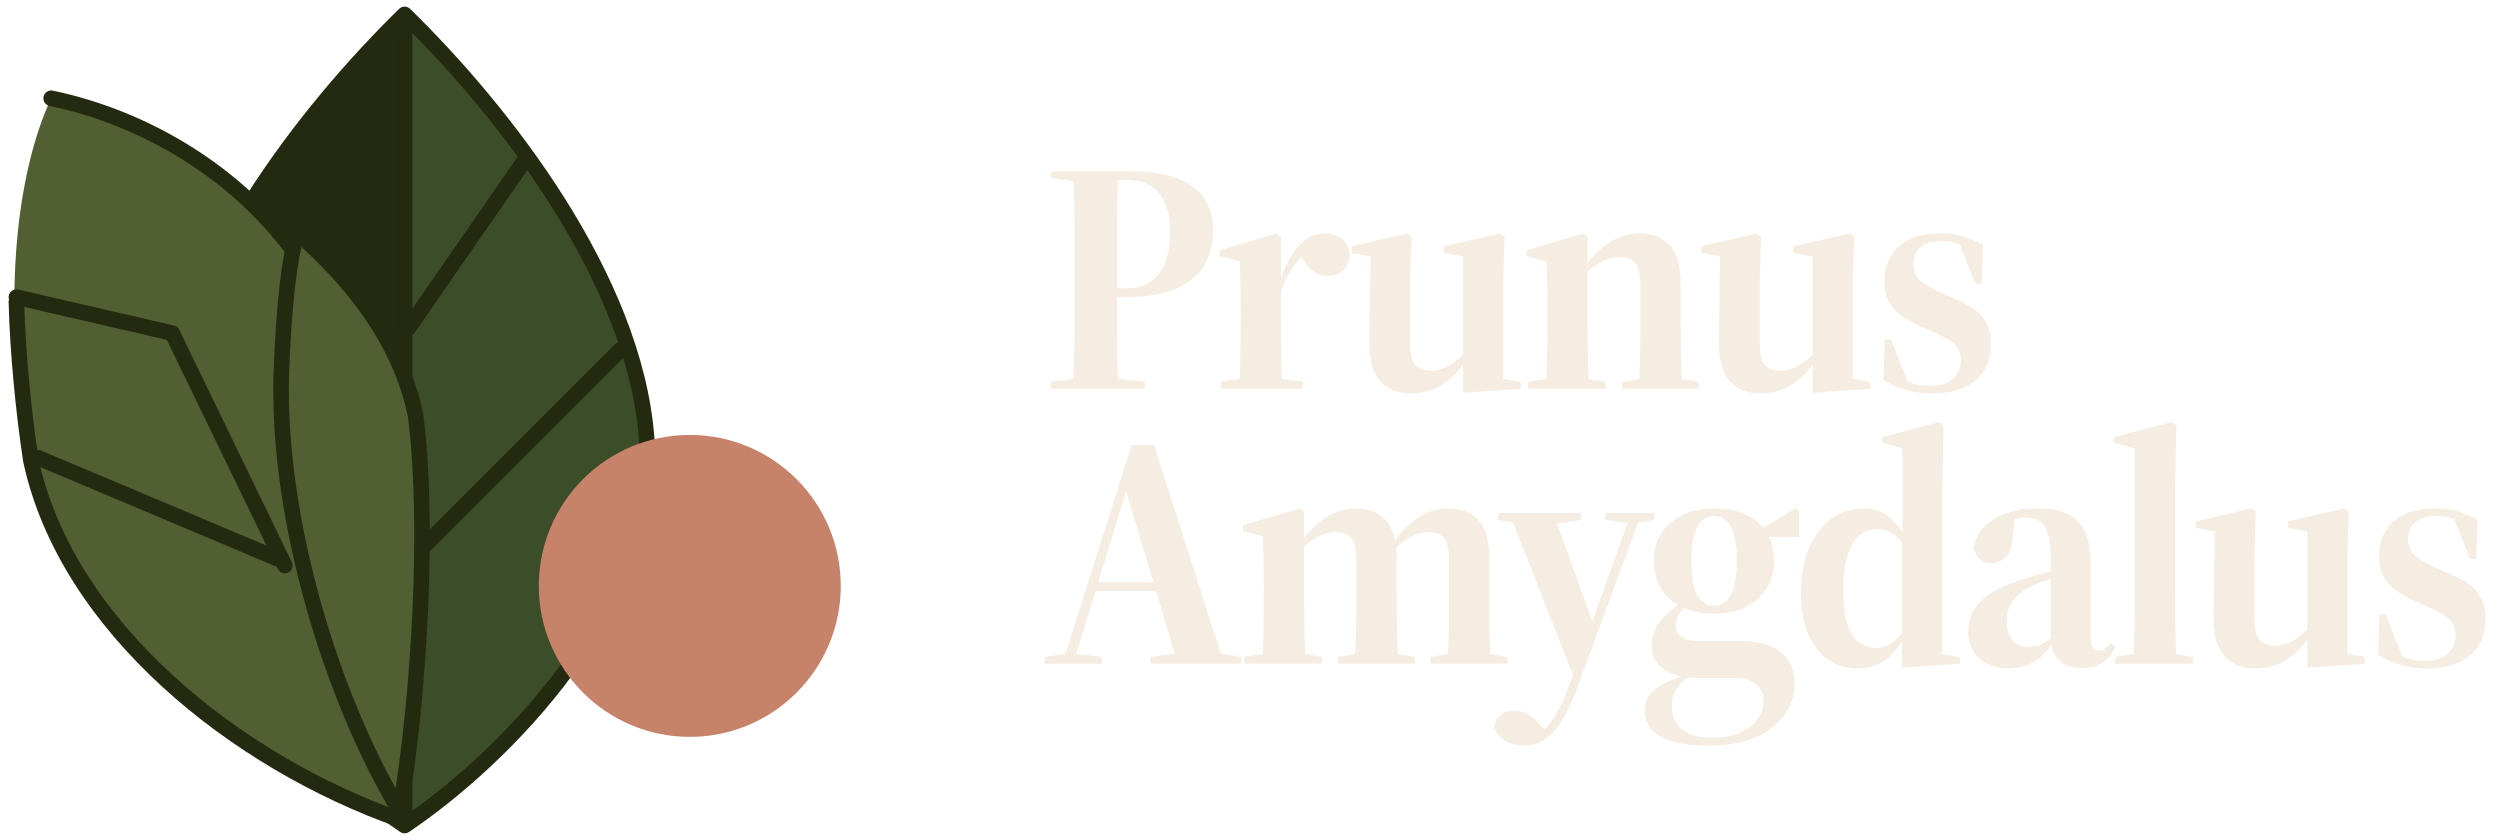
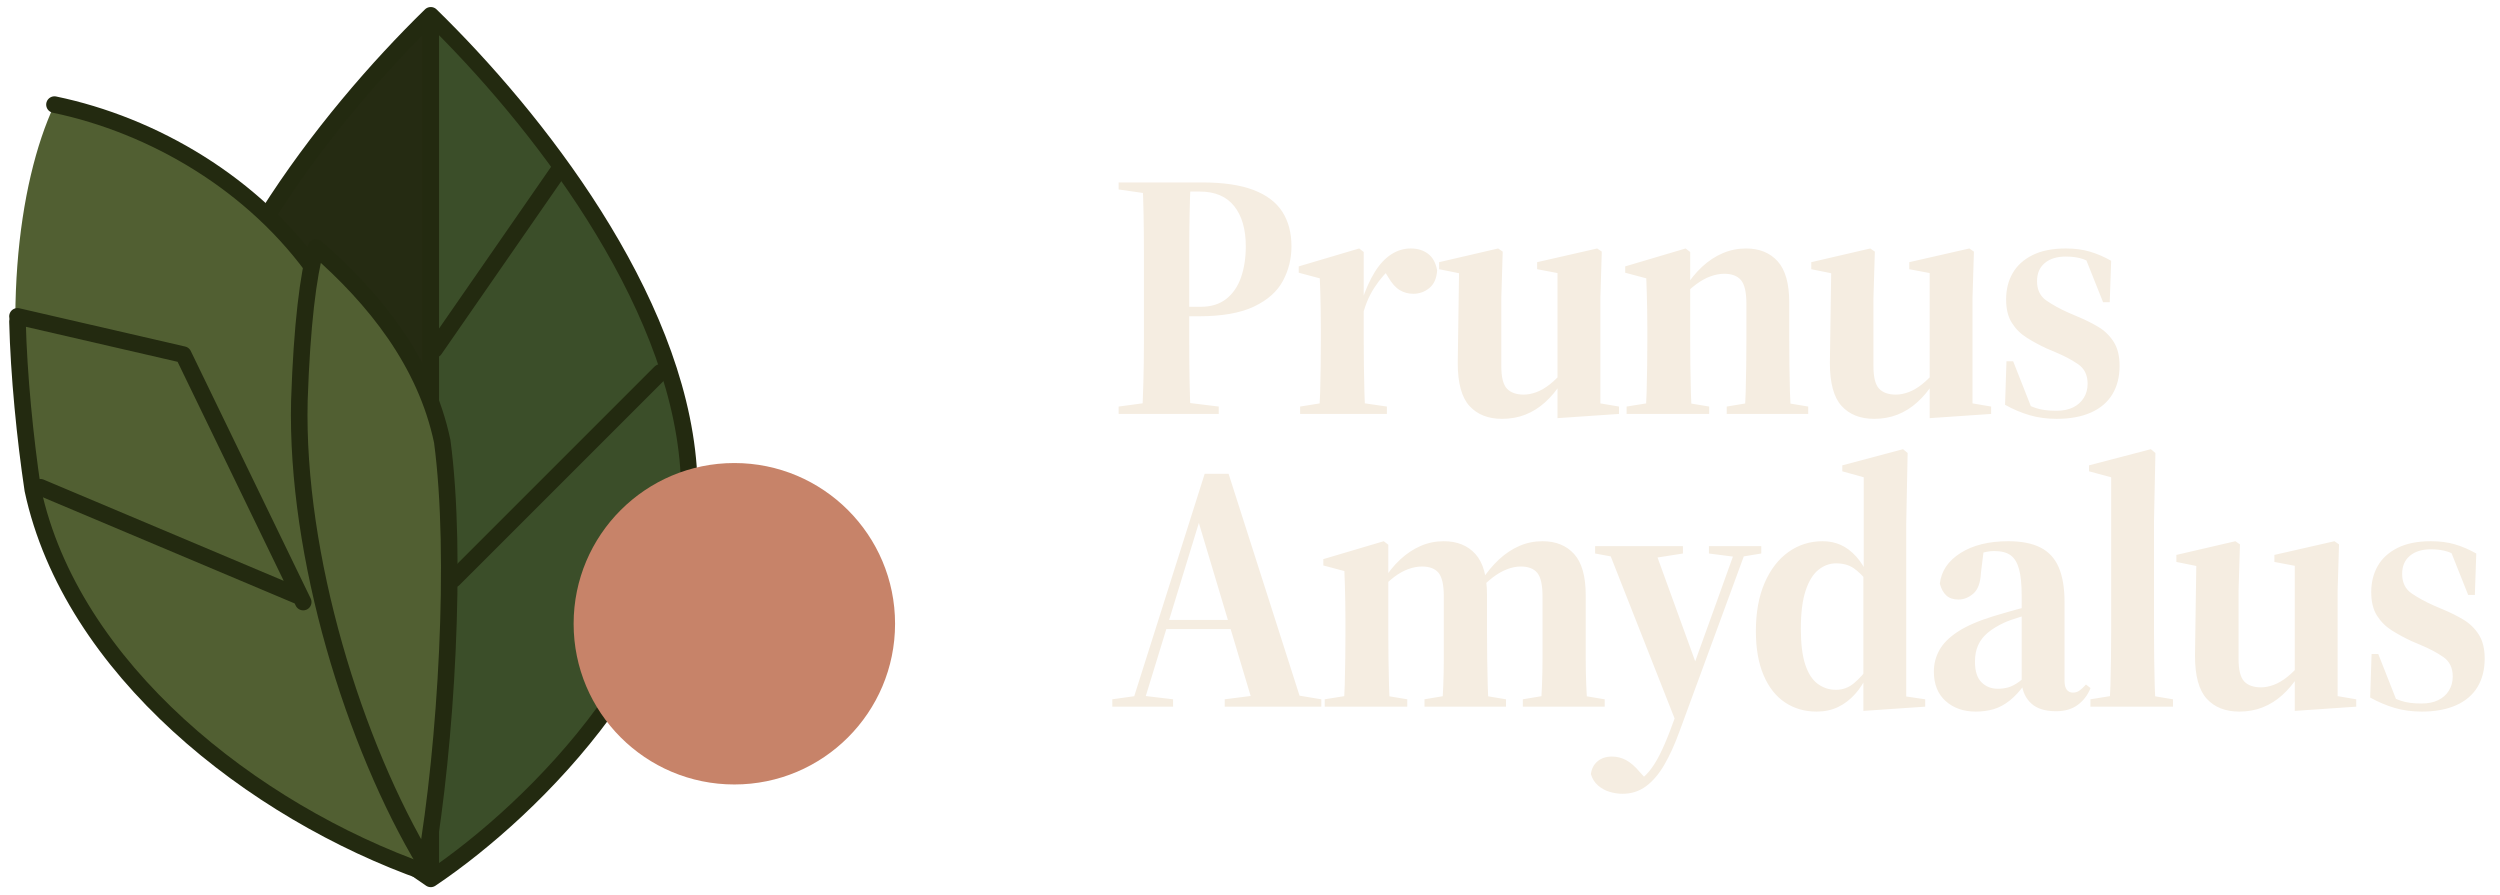
- <svg xmlns="http://www.w3.org/2000/svg" viewBox="47.43 15.33 695.51 233.66">
+ <svg xmlns="http://www.w3.org/2000/svg" viewBox="47.43 15.33 653.31 233.66">
  <g transform="translate(30 10) scale(.33333)">
    <path d="M390 705C472 650 602 520 592 382C582 248 472 108 390 28C308 108 198 248 188 382C178 520 308 650 390 705Z" fill="#3b4e29" />
    <path d="M390 705C308 650 178 520 188 382C198 248 308 108 390 28Z" fill="#252b12" />
    <path d="M390 40V700M393 290L490 150M408 470L570 308" fill="none" stroke="#232a10" stroke-width="13" stroke-linejoin="round" stroke-linecap="round" />
    <path d="M390 705C472 650 602 520 592 382C582 248 472 108 390 28C308 108 198 248 188 382C178 520 308 650 390 705Z" fill="none" stroke="#232a10" stroke-width="13" stroke-linejoin="round" stroke-linecap="round" />
    <path d="M386 700C250 652 108 540 78 400C52 272 66 160 95 98C172 114 252 160 302 232C342 302 382 500 386 700Z" fill="#515f32" />
    <path d="M66 268C67 310 72 360 78 400C108 540 250 652 386 700M95 98C172 114 252 160 302 232C342 302 382 500 386 700" fill="none" stroke="#232a10" stroke-width="13" stroke-linejoin="round" stroke-linecap="round" />
    <path d="M66 264L196 294L290 488M84 398L288 484" fill="none" stroke="#232a10" stroke-width="13" stroke-linejoin="round" stroke-linecap="round" />
    <path d="M386 693C330 600 284 452 287 330C289 270 294 232 300 210C346 250 386 300 399 362C411 452 402 600 386 693Z" fill="#515f32" stroke="#232a10" stroke-width="13" stroke-linejoin="round" stroke-linecap="round" />
    <circle cx="628" cy="505" r="126" fill="#c78369" />
  </g>
  <g fill="#f5ede1">
    <path d="M339.754 123.5V121.572L349.301 120.287H355.452L365.917 121.572V123.5ZM345.905 123.5Q346.088 119.92 346.226 115.054Q346.364 110.189 346.364 104.956Q346.364 99.724 346.364 94.95V90.911Q346.364 86.229 346.364 81.134Q346.364 76.039 346.272 71.312Q346.18 66.584 345.996 63.004H358.573Q358.389 66.584 358.298 71.358Q358.206 76.131 358.206 81.18Q358.206 86.229 358.206 90.911V94.95Q358.206 99.724 358.206 104.956Q358.206 110.189 358.298 115.054Q358.389 119.92 358.573 123.5ZM351.504 97.98V95.501H361.235Q365.274 95.501 367.891 93.436Q370.507 91.37 371.746 87.79Q372.986 84.21 372.986 79.711Q372.986 73.01 369.956 69.2Q366.927 65.391 360.96 65.391H351.504V63.004H361.511Q369.864 63.004 375.005 64.978Q380.146 66.951 382.533 70.669Q384.92 74.387 384.92 79.711Q384.92 84.577 382.671 88.754Q380.421 92.931 375.097 95.455Q369.773 97.98 360.684 97.98ZM339.754 64.84V63.004H355.268V66.217H349.301ZM387.185 123.5V121.572L395.172 120.287H401.047L409.86 121.572V123.5ZM392.05 123.5Q392.326 121.205 392.418 117.854Q392.509 114.504 392.555 110.923Q392.601 107.343 392.601 104.222V101.193Q392.601 98.347 392.555 96.144Q392.509 93.94 392.464 92.013Q392.418 90.085 392.326 88.065L386.818 86.596V84.944L402.607 80.262L403.801 81.18V93.39V93.757V104.222Q403.801 107.343 403.847 110.923Q403.893 114.504 403.984 117.854Q404.076 121.205 404.26 123.5ZM403.342 98.622 401.965 94.124H403.25Q404.811 89.442 406.692 86.413Q408.574 83.383 410.961 81.823Q413.348 80.262 416.102 80.262Q418.764 80.262 420.6 81.639Q422.436 83.016 422.987 85.954Q422.803 89.075 420.967 90.59Q419.131 92.104 416.745 92.104Q414.817 92.104 413.21 91.141Q411.604 90.177 410.227 87.79L408.574 85.128L411.237 85.311Q409.033 86.78 406.647 90.406Q404.26 94.032 403.342 98.622ZM439.94 124.785Q434.524 124.785 431.449 121.434Q428.374 118.084 428.374 110.189L428.741 84.577L431.219 87.239L423.508 85.678V83.842L438.931 80.262L440.124 81.088L439.757 93.206V111.015Q439.757 115.33 441.226 116.89Q442.694 118.451 445.632 118.451Q447.193 118.451 448.937 117.808Q450.681 117.166 452.471 115.743Q454.261 114.32 456.005 112.209L456.281 115.605H455.271Q453.527 118.359 451.186 120.471Q448.845 122.582 446.045 123.684Q443.245 124.785 439.94 124.785ZM454.445 124.602V115.881V115.697V86.688L449.12 85.678V83.842L464.818 80.262L466.012 81.088L465.644 93.206V120.746L470.51 121.572V123.5ZM472.5 123.5V121.572L480.486 120.287H486.362L494.073 121.572V123.5ZM477.365 123.5Q477.641 121.205 477.732 117.854Q477.824 114.504 477.87 110.923Q477.916 107.343 477.916 104.222V101.193Q477.916 98.347 477.87 96.144Q477.824 93.94 477.778 92.013Q477.732 90.085 477.641 88.065L472.133 86.596V84.944L487.922 80.262L489.116 81.18V89.993V90.177V104.222Q489.116 107.343 489.161 110.923Q489.207 114.504 489.299 117.854Q489.391 121.205 489.575 123.5ZM498.663 123.5V121.572L506.374 120.287H512.249L519.96 121.572V123.5ZM503.253 123.5Q503.528 121.205 503.62 117.854Q503.712 114.504 503.758 110.923Q503.804 107.343 503.804 104.222V94.675Q503.804 90.177 502.381 88.524Q500.958 86.872 498.02 86.872Q496.276 86.872 494.394 87.56Q492.512 88.249 490.676 89.626Q488.84 91.003 487.096 92.839L486.821 90.727H487.647Q489.758 87.331 492.237 85.036Q494.715 82.741 497.607 81.502Q500.499 80.262 503.712 80.262Q508.944 80.262 511.974 83.613Q515.003 86.964 515.003 94.399V104.222Q515.003 107.343 515.049 110.923Q515.095 114.504 515.187 117.854Q515.279 121.205 515.554 123.5ZM537.189 124.785Q531.773 124.785 528.698 121.434Q525.622 118.084 525.622 110.189L525.99 84.577L528.468 87.239L520.757 85.678V83.842L536.179 80.262L537.373 81.088L537.006 93.206V111.015Q537.006 115.33 538.474 116.89Q539.943 118.451 542.881 118.451Q544.441 118.451 546.186 117.808Q547.93 117.166 549.72 115.743Q551.51 114.32 553.254 112.209L553.53 115.605H552.52Q550.776 118.359 548.435 120.471Q546.094 122.582 543.294 123.684Q540.494 124.785 537.189 124.785ZM551.694 124.602V115.881V115.697V86.688L546.369 85.678V83.842L562.067 80.262L563.26 81.088L562.893 93.206V120.746L567.759 121.572V123.5ZM584.896 124.785Q581.04 124.785 577.781 123.821Q574.522 122.857 571.401 121.113L571.768 109.73H573.512L578.286 121.848H575.165V120.012Q577.46 121.297 579.525 121.985Q581.591 122.674 584.804 122.674Q587.374 122.674 589.164 121.802Q590.954 120.93 591.964 119.323Q592.974 117.717 592.974 115.605Q592.974 112.209 590.495 110.51Q588.017 108.812 584.712 107.435L582.142 106.333Q579.571 105.14 577.139 103.625Q574.706 102.111 573.191 99.724Q571.676 97.337 571.676 93.573Q571.676 89.718 573.375 86.734Q575.073 83.751 578.561 82.006Q582.05 80.262 587.282 80.262Q590.771 80.262 593.571 81.088Q596.371 81.915 599.125 83.475L598.757 94.308H597.013L592.331 82.557H595.636V85.311Q593.8 83.751 591.872 83.062Q589.945 82.374 587.282 82.374Q583.794 82.374 581.774 84.072Q579.755 85.77 579.755 88.8Q579.755 92.196 582.233 93.895Q584.712 95.593 588.017 97.062L590.587 98.163Q593.249 99.265 595.728 100.734Q598.207 102.202 599.767 104.635Q601.328 107.068 601.328 110.923Q601.328 115.238 599.446 118.359Q597.564 121.48 593.846 123.133Q590.128 124.785 584.896 124.785Z" />
-     <path d="M338.102 200.0V198.072L344.619 197.154H346.272L353.983 198.072V200.0ZM342.967 200.0 362.245 139.137H368.487L387.949 200.0H375.097L359.95 149.418H361.511L361.143 150.612L345.996 200.0ZM351.045 179.712V177.325H375.648V179.712ZM367.478 200.0V198.072L377.576 196.787H385.011L392.723 198.072V200.0ZM393.611 200.0V198.072L401.598 196.787H407.473L415.184 198.072V200.0ZM398.476 200.0Q398.752 197.705 398.844 194.354Q398.935 191.004 398.981 187.423Q399.027 183.843 399.027 180.722V177.693Q399.027 174.847 398.981 172.644Q398.935 170.44 398.889 168.513Q398.844 166.585 398.752 164.565L393.244 163.096V161.444L409.033 156.762L410.227 157.68V166.034V166.677V180.722Q410.227 183.843 410.273 187.423Q410.319 191.004 410.41 194.354Q410.502 197.705 410.686 200.0ZM419.682 200.0V198.072L427.302 196.787H433.269L440.98 198.072V200.0ZM424.272 200.0Q424.456 197.705 424.594 194.354Q424.731 191.004 424.731 187.423Q424.731 183.843 424.731 180.722V171.175Q424.731 166.677 423.354 165.024Q421.977 163.372 419.04 163.372Q417.295 163.372 415.413 164.06Q413.532 164.749 411.741 166.126Q409.951 167.503 408.207 169.339L407.932 167.227H408.758Q410.869 163.831 413.348 161.536Q415.827 159.241 418.672 158.002Q421.518 156.762 424.731 156.762Q429.964 156.762 432.993 160.113Q436.023 163.464 436.023 170.899V180.722Q436.023 183.843 436.068 187.423Q436.114 191.004 436.206 194.354Q436.298 197.705 436.482 200.0ZM445.386 200.0V198.072L453.097 196.787H459.064L466.776 198.072V200.0ZM450.068 200.0Q450.252 197.705 450.389 194.354Q450.527 191.004 450.527 187.423Q450.527 183.843 450.527 180.722V171.175Q450.527 166.677 449.15 165.024Q447.773 163.372 444.835 163.372Q443.091 163.372 441.209 164.106Q439.327 164.841 437.537 166.218Q435.747 167.595 434.003 169.522L433.636 167.227H434.462Q436.665 163.831 439.144 161.536Q441.622 159.241 444.468 158.002Q447.314 156.762 450.527 156.762Q455.76 156.762 458.789 160.113Q461.818 163.464 461.818 170.899V180.722Q461.818 183.843 461.818 187.423Q461.818 191.004 461.956 194.354Q462.094 197.705 462.277 200.0ZM471.428 222.766Q469.775 222.766 468.077 222.262Q466.379 221.757 465.048 220.609Q463.717 219.462 463.166 217.626Q463.441 215.514 464.91 214.275Q466.379 213.036 468.674 213.036Q470.602 213.036 472.346 213.954Q474.09 214.872 476.018 217.167L477.854 219.186L476.569 220.288L475.008 219.829Q476.936 218.635 478.359 216.937Q479.782 215.239 481.113 212.623Q482.444 210.006 483.913 206.151L487.126 197.43L487.309 196.787L495.296 174.663L501.263 158.047H504.109L486.299 206.518Q484.463 211.567 482.352 215.193Q480.241 218.819 477.578 220.793Q474.916 222.766 471.428 222.766ZM485.381 203.947 467.297 158.047H479.506L491.165 190.177L488.044 197.613ZM464.267 159.975V158.047H487.217V159.975L479.047 161.26H471.244ZM494.011 159.975V158.047H507.689V159.975L502.089 160.893H501.171ZM522.99 222.766Q516.197 222.766 512.249 221.481Q508.302 220.196 506.649 217.947Q504.997 215.698 504.997 212.852Q504.997 210.006 506.787 208.124Q508.577 206.242 511.423 204.957Q514.269 203.672 517.482 202.662L517.849 203.029Q516.38 204.223 515.141 205.416Q513.902 206.61 513.213 208.078Q512.525 209.547 512.525 211.75Q512.525 214.321 513.764 216.34Q515.003 218.36 517.436 219.462Q519.869 220.563 523.541 220.563Q528.314 220.563 531.527 219.14Q534.74 217.717 536.393 215.422Q538.045 213.127 538.045 210.373Q538.045 207.16 535.842 205.554Q533.639 203.947 529.416 203.947H519.869Q519.134 203.947 518.124 203.901Q517.115 203.856 516.197 203.764L515.921 203.58Q512.341 203.121 509.633 200.964Q506.925 198.807 506.925 194.859Q506.925 190.912 509.403 188.02Q511.882 185.128 515.554 182.558V181.732L516.931 183.568Q515.554 184.578 514.59 186.092Q513.626 187.607 513.626 189.535Q513.626 191.646 515.279 192.656Q516.931 193.666 520.236 193.666H531.711Q536.668 193.666 539.973 195.089Q543.278 196.512 544.976 199.174Q546.674 201.836 546.674 205.783Q546.674 208.996 545.205 212.026Q543.737 215.055 540.799 217.488Q537.861 219.921 533.409 221.344Q528.957 222.766 522.99 222.766ZM524.275 186.046Q519.042 186.046 515.279 184.21Q511.515 182.374 509.541 179.07Q507.567 175.765 507.567 171.267Q507.567 166.86 509.679 163.601Q511.79 160.342 515.554 158.552Q519.318 156.762 524.275 156.762Q527.672 156.762 530.334 157.497Q532.996 158.231 535.062 159.562Q537.127 160.893 538.412 162.821L538.688 163.28Q539.881 164.932 540.432 166.952Q540.983 168.972 540.983 171.45Q540.983 175.857 538.871 179.161Q536.76 182.466 532.996 184.256Q529.232 186.046 524.275 186.046ZM524.275 183.843Q526.203 183.843 527.626 182.558Q529.049 181.273 529.829 178.519Q530.609 175.765 530.609 171.358Q530.609 166.768 529.829 164.06Q529.049 161.352 527.626 160.113Q526.203 158.874 524.275 158.874Q522.347 158.874 520.924 160.159Q519.501 161.444 518.721 164.198Q517.941 166.952 517.941 171.45Q517.941 175.857 518.721 178.611Q519.501 181.365 520.924 182.604Q522.347 183.843 524.275 183.843ZM536.943 164.749 536.484 162.821H536.852L546.95 156.762L547.959 157.497V164.749ZM564.362 201.285Q559.68 201.285 556.1 198.898Q552.52 196.512 550.5 191.784Q548.481 187.056 548.481 180.263Q548.481 172.919 550.776 167.641Q553.071 162.362 557.018 159.562Q560.965 156.762 565.923 156.762Q568.493 156.762 570.65 157.726Q572.808 158.69 574.689 160.755Q576.571 162.821 578.04 166.218H579.234L578.132 167.87Q575.837 165.024 574.001 163.785Q572.165 162.546 569.411 162.546Q566.932 162.546 564.821 164.244Q562.71 165.942 561.47 169.706Q560.231 173.47 560.231 179.62Q560.231 185.496 561.379 188.984Q562.526 192.472 564.637 194.033Q566.749 195.594 569.411 195.594Q572.073 195.594 574.139 193.849Q576.204 192.105 578.04 189.535L578.591 191.554H577.673Q576.388 194.492 574.414 196.695Q572.44 198.898 569.962 200.092Q567.483 201.285 564.362 201.285ZM576.571 201.102V192.931V192.564V165.3L576.663 164.29V140.055L571.063 138.494V136.933L586.945 132.711L588.138 133.72L587.771 152.356V197.338L592.728 198.072V200.0ZM605.918 201.285Q601.144 201.285 598.069 198.531Q594.994 195.777 594.994 190.82Q594.994 187.791 596.462 185.174Q597.931 182.558 601.328 180.355Q604.724 178.152 610.691 176.316Q612.252 175.857 614.455 175.214Q616.658 174.571 619.183 173.929Q621.707 173.286 624.094 172.644V174.571Q620.422 175.673 617.576 176.545Q614.731 177.417 613.354 178.06Q610.783 179.253 609.085 180.676Q607.387 182.099 606.56 183.935Q605.734 185.771 605.734 188.25Q605.734 191.922 607.433 193.62Q609.131 195.318 611.701 195.318Q613.17 195.318 614.455 194.951Q615.74 194.584 617.209 193.528Q618.678 192.472 620.698 190.636L621.432 194.217H618.678Q616.842 196.787 614.822 198.394Q612.803 200.0 610.646 200.643Q608.488 201.285 605.918 201.285ZM626.94 201.193Q622.717 201.193 620.514 199.22Q618.311 197.246 617.944 193.941V193.666V171.083Q617.944 166.585 617.255 164.06Q616.567 161.536 615.052 160.434Q613.537 159.333 610.783 159.333Q609.406 159.333 608.029 159.7Q606.652 160.067 605.367 160.618L608.121 158.323L607.295 165.024Q607.111 168.88 605.321 170.44Q603.531 172.001 601.42 172.001Q599.4 172.001 598.253 170.945Q597.105 169.89 596.554 167.87Q597.105 162.913 601.97 159.838Q606.836 156.762 614.455 156.762Q619.596 156.762 622.855 158.415Q626.114 160.067 627.629 163.601Q629.143 167.136 629.143 172.644V193.207Q629.143 194.859 629.74 195.594Q630.337 196.328 631.346 196.328Q632.264 196.328 632.999 195.823Q633.733 195.318 634.743 194.217L635.936 195.135Q634.835 197.889 632.586 199.541Q630.337 201.193 626.94 201.193ZM635.907 200.0V198.072L643.893 196.787H649.769L657.48 198.072V200.0ZM640.772 200.0Q641.048 197.705 641.139 194.354Q641.231 191.004 641.277 187.423Q641.323 183.843 641.323 180.722V140.055L635.54 138.494V136.933L651.696 132.711L652.89 133.72L652.523 151.53V180.722Q652.523 183.843 652.568 187.423Q652.614 191.004 652.706 194.354Q652.798 197.705 652.982 200.0ZM674.8 201.285Q669.384 201.285 666.309 197.935Q663.234 194.584 663.234 186.689L663.601 161.077L666.079 163.739L658.368 162.178V160.342L673.791 156.762L674.984 157.588L674.617 169.706V187.515Q674.617 191.83 676.086 193.39Q677.554 194.951 680.492 194.951Q682.053 194.951 683.797 194.308Q685.541 193.666 687.331 192.243Q689.121 190.82 690.865 188.709L691.141 192.105H690.131Q688.387 194.859 686.046 196.971Q683.705 199.082 680.905 200.184Q678.105 201.285 674.8 201.285ZM689.305 201.102V192.381V192.197V163.188L683.98 162.178V160.342L699.678 156.762L700.872 157.588L700.504 169.706V197.246L705.37 198.072V200.0ZM722.507 201.285Q718.651 201.285 715.392 200.321Q712.133 199.357 709.012 197.613L709.379 186.23H711.124L715.897 198.348H712.776V196.512Q715.071 197.797 717.137 198.485Q719.202 199.174 722.415 199.174Q724.985 199.174 726.775 198.302Q728.566 197.43 729.575 195.823Q730.585 194.217 730.585 192.105Q730.585 188.709 728.107 187.01Q725.628 185.312 722.323 183.935L719.753 182.833Q717.182 181.64 714.75 180.125Q712.317 178.611 710.802 176.224Q709.288 173.837 709.288 170.073Q709.288 166.218 710.986 163.234Q712.684 160.251 716.173 158.506Q719.661 156.762 724.894 156.762Q728.382 156.762 731.182 157.588Q733.982 158.415 736.736 159.975L736.369 170.808H734.624L729.943 159.057H733.247V161.811Q731.411 160.251 729.484 159.562Q727.556 158.874 724.894 158.874Q721.405 158.874 719.386 160.572Q717.366 162.27 717.366 165.3Q717.366 168.696 719.845 170.394Q722.323 172.093 725.628 173.562L728.198 174.663Q730.861 175.765 733.339 177.234Q735.818 178.702 737.378 181.135Q738.939 183.568 738.939 187.423Q738.939 191.738 737.057 194.859Q735.175 197.98 731.457 199.633Q727.739 201.285 722.507 201.285Z" />
+     <path d="M338.102 200.0V198.072L344.619 197.154H346.272L353.983 198.072V200.0ZM342.967 200.0 362.245 139.137H368.487L387.949 200.0H375.097L359.95 149.418H361.511L361.143 150.612L345.996 200.0ZM351.045 179.712V177.325H375.648V179.712ZM367.478 200.0V198.072L377.576 196.787H385.011L392.723 198.072V200.0ZM393.611 200.0V198.072L401.598 196.787H407.473L415.184 198.072V200.0ZM398.476 200.0Q398.752 197.705 398.844 194.354Q398.935 191.004 398.981 187.423Q399.027 183.843 399.027 180.722V177.693Q399.027 174.847 398.981 172.644Q398.935 170.44 398.889 168.513Q398.844 166.585 398.752 164.565L393.244 163.096V161.444L409.033 156.762L410.227 157.68V166.034V166.677V180.722Q410.227 183.843 410.273 187.423Q410.319 191.004 410.41 194.354Q410.502 197.705 410.686 200.0ZM419.682 200.0V198.072L427.302 196.787H433.269L440.98 198.072V200.0ZM424.272 200.0Q424.456 197.705 424.594 194.354Q424.731 191.004 424.731 187.423Q424.731 183.843 424.731 180.722V171.175Q424.731 166.677 423.354 165.024Q421.977 163.372 419.04 163.372Q417.295 163.372 415.413 164.06Q413.532 164.749 411.741 166.126Q409.951 167.503 408.207 169.339L407.932 167.227H408.758Q410.869 163.831 413.348 161.536Q415.827 159.241 418.672 158.002Q421.518 156.762 424.731 156.762Q429.964 156.762 432.993 160.113Q436.023 163.464 436.023 170.899V180.722Q436.023 183.843 436.068 187.423Q436.114 191.004 436.206 194.354Q436.298 197.705 436.482 200.0ZM445.386 200.0V198.072L453.097 196.787H459.064L466.776 198.072V200.0ZM450.068 200.0Q450.252 197.705 450.389 194.354Q450.527 191.004 450.527 187.423Q450.527 183.843 450.527 180.722V171.175Q450.527 166.677 449.15 165.024Q447.773 163.372 444.835 163.372Q443.091 163.372 441.209 164.106Q439.327 164.841 437.537 166.218Q435.747 167.595 434.003 169.522L433.636 167.227H434.462Q436.665 163.831 439.144 161.536Q441.622 159.241 444.468 158.002Q447.314 156.762 450.527 156.762Q455.76 156.762 458.789 160.113Q461.818 163.464 461.818 170.899V180.722Q461.818 183.843 461.818 187.423Q461.818 191.004 461.956 194.354Q462.094 197.705 462.277 200.0ZM471.428 222.766Q469.775 222.766 468.077 222.262Q466.379 221.757 465.048 220.609Q463.717 219.462 463.166 217.626Q463.441 215.514 464.91 214.275Q466.379 213.036 468.674 213.036Q470.602 213.036 472.346 213.954Q474.09 214.872 476.018 217.167L477.854 219.186L476.569 220.288L475.008 219.829Q476.936 218.635 478.359 216.937Q479.782 215.239 481.113 212.623Q482.444 210.006 483.913 206.151L487.126 197.43L487.309 196.787L495.296 174.663L501.263 158.047H504.109L486.299 206.518Q484.463 211.567 482.352 215.193Q480.241 218.819 477.578 220.793Q474.916 222.766 471.428 222.766ZM485.381 203.947 467.297 158.047H479.506L491.165 190.177L488.044 197.613ZM464.267 159.975V158.047H487.217V159.975L479.047 161.26H471.244ZM494.011 159.975V158.047H507.689V159.975L502.089 160.893H501.171ZM522.164 201.285Q517.482 201.285 513.902 198.898Q510.321 196.512 508.302 191.784Q506.282 187.056 506.282 180.263Q506.282 172.919 508.577 167.641Q510.872 162.362 514.82 159.562Q518.767 156.762 523.724 156.762Q526.295 156.762 528.452 157.726Q530.609 158.69 532.491 160.755Q534.373 162.821 535.842 166.218H537.035L535.934 167.87Q533.639 165.024 531.803 163.785Q529.967 162.546 527.213 162.546Q524.734 162.546 522.623 164.244Q520.511 165.942 519.272 169.706Q518.033 173.47 518.033 179.62Q518.033 185.496 519.18 188.984Q520.328 192.472 522.439 194.033Q524.55 195.594 527.213 195.594Q529.875 195.594 531.94 193.849Q534.006 192.105 535.842 189.535L536.393 191.554H535.475Q534.189 194.492 532.216 196.695Q530.242 198.898 527.763 200.092Q525.285 201.285 522.164 201.285ZM534.373 201.102V192.931V192.564V165.3L534.465 164.29V140.055L528.865 138.494V136.933L544.746 132.711L545.94 133.72L545.573 152.356V197.338L550.53 198.072V200.0ZM563.719 201.285Q558.946 201.285 555.87 198.531Q552.795 195.777 552.795 190.82Q552.795 187.791 554.264 185.174Q555.733 182.558 559.129 180.355Q562.526 178.152 568.493 176.316Q570.054 175.857 572.257 175.214Q574.46 174.571 576.985 173.929Q579.509 173.286 581.896 172.644V174.571Q578.224 175.673 575.378 176.545Q572.532 177.417 571.155 178.06Q568.585 179.253 566.887 180.676Q565.188 182.099 564.362 183.935Q563.536 185.771 563.536 188.25Q563.536 191.922 565.234 193.62Q566.932 195.318 569.503 195.318Q570.972 195.318 572.257 194.951Q573.542 194.584 575.011 193.528Q576.48 192.472 578.499 190.636L579.234 194.217H576.48Q574.644 196.787 572.624 198.394Q570.604 200.0 568.447 200.643Q566.29 201.285 563.719 201.285ZM584.742 201.193Q580.519 201.193 578.316 199.22Q576.112 197.246 575.745 193.941V193.666V171.083Q575.745 166.585 575.057 164.06Q574.368 161.536 572.853 160.434Q571.339 159.333 568.585 159.333Q567.208 159.333 565.831 159.7Q564.454 160.067 563.169 160.618L565.923 158.323L565.096 165.024Q564.913 168.88 563.123 170.44Q561.333 172.001 559.221 172.001Q557.202 172.001 556.054 170.945Q554.907 169.89 554.356 167.87Q554.907 162.913 559.772 159.838Q564.637 156.762 572.257 156.762Q577.398 156.762 580.657 158.415Q583.915 160.067 585.43 163.601Q586.945 167.136 586.945 172.644V193.207Q586.945 194.859 587.542 195.594Q588.138 196.328 589.148 196.328Q590.066 196.328 590.8 195.823Q591.535 195.318 592.545 194.217L593.738 195.135Q592.636 197.889 590.387 199.541Q588.138 201.193 584.742 201.193ZM593.708 200.0V198.072L601.695 196.787H607.57L615.281 198.072V200.0ZM598.574 200.0Q598.849 197.705 598.941 194.354Q599.033 191.004 599.079 187.423Q599.125 183.843 599.125 180.722V140.055L593.341 138.494V136.933L609.498 132.711L610.691 133.72L610.324 151.53V180.722Q610.324 183.843 610.37 187.423Q610.416 191.004 610.508 194.354Q610.6 197.705 610.783 200.0ZM632.602 201.285Q627.186 201.285 624.111 197.935Q621.035 194.584 621.035 186.689L621.402 161.077L623.881 163.739L616.17 162.178V160.342L631.592 156.762L632.786 157.588L632.418 169.706V187.515Q632.418 191.83 633.887 193.39Q635.356 194.951 638.294 194.951Q639.854 194.951 641.598 194.308Q643.343 193.666 645.133 192.243Q646.923 190.82 648.667 188.709L648.942 192.105H647.933Q646.188 194.859 643.848 196.971Q641.507 199.082 638.707 200.184Q635.907 201.285 632.602 201.285ZM647.106 201.102V192.381V192.197V163.188L641.782 162.178V160.342L657.48 156.762L658.673 157.588L658.306 169.706V197.246L663.171 198.072V200.0ZM680.308 201.285Q676.453 201.285 673.194 200.321Q669.935 199.357 666.814 197.613L667.181 186.23H668.925L673.699 198.348H670.578V196.512Q672.873 197.797 674.938 198.485Q677.004 199.174 680.217 199.174Q682.787 199.174 684.577 198.302Q686.367 197.43 687.377 195.823Q688.387 194.217 688.387 192.105Q688.387 188.709 685.908 187.01Q683.43 185.312 680.125 183.935L677.554 182.833Q674.984 181.64 672.551 180.125Q670.119 178.611 668.604 176.224Q667.089 173.837 667.089 170.073Q667.089 166.218 668.788 163.234Q670.486 160.251 673.974 158.506Q677.463 156.762 682.695 156.762Q686.184 156.762 688.984 157.588Q691.783 158.415 694.537 159.975L694.17 170.808H692.426L687.744 159.057H691.049V161.811Q689.213 160.251 687.285 159.562Q685.357 158.874 682.695 158.874Q679.207 158.874 677.187 160.572Q675.168 162.27 675.168 165.3Q675.168 168.696 677.646 170.394Q680.125 172.093 683.43 173.562L686.0 174.663Q688.662 175.765 691.141 177.234Q693.619 178.702 695.18 181.135Q696.741 183.568 696.741 187.423Q696.741 191.738 694.859 194.859Q692.977 197.98 689.259 199.633Q685.541 201.285 680.308 201.285Z" />
  </g>
</svg>
